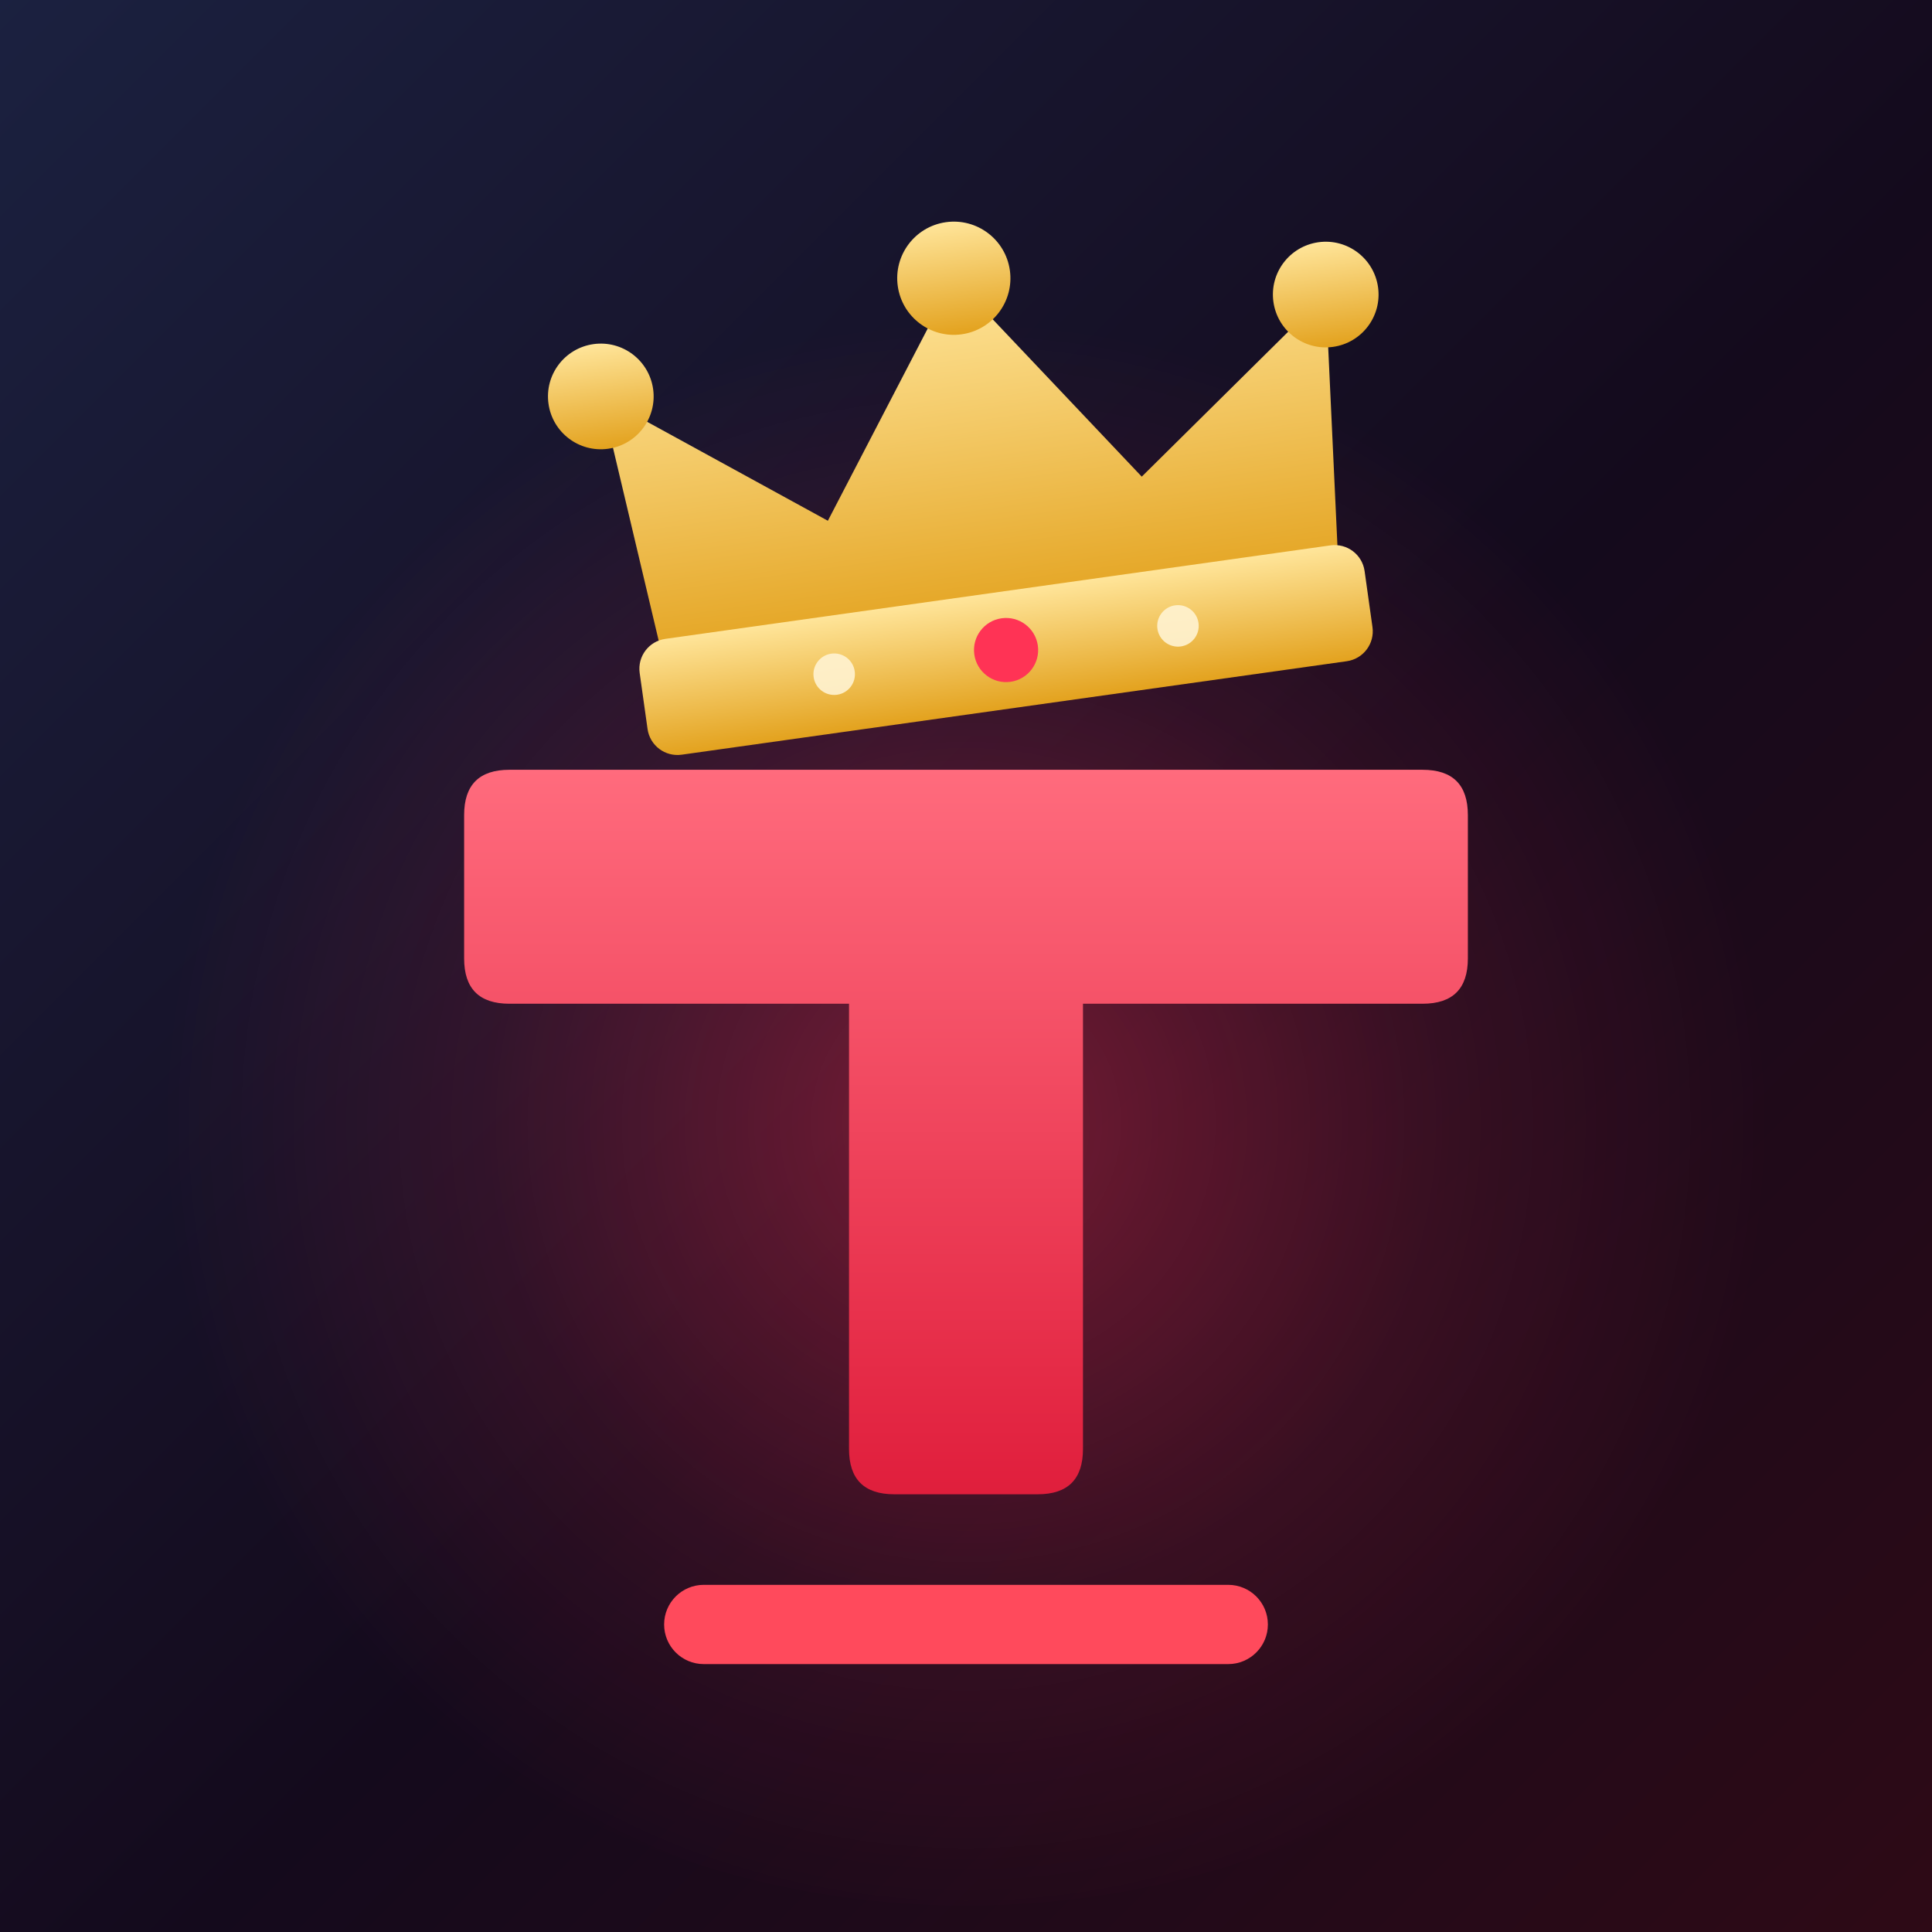
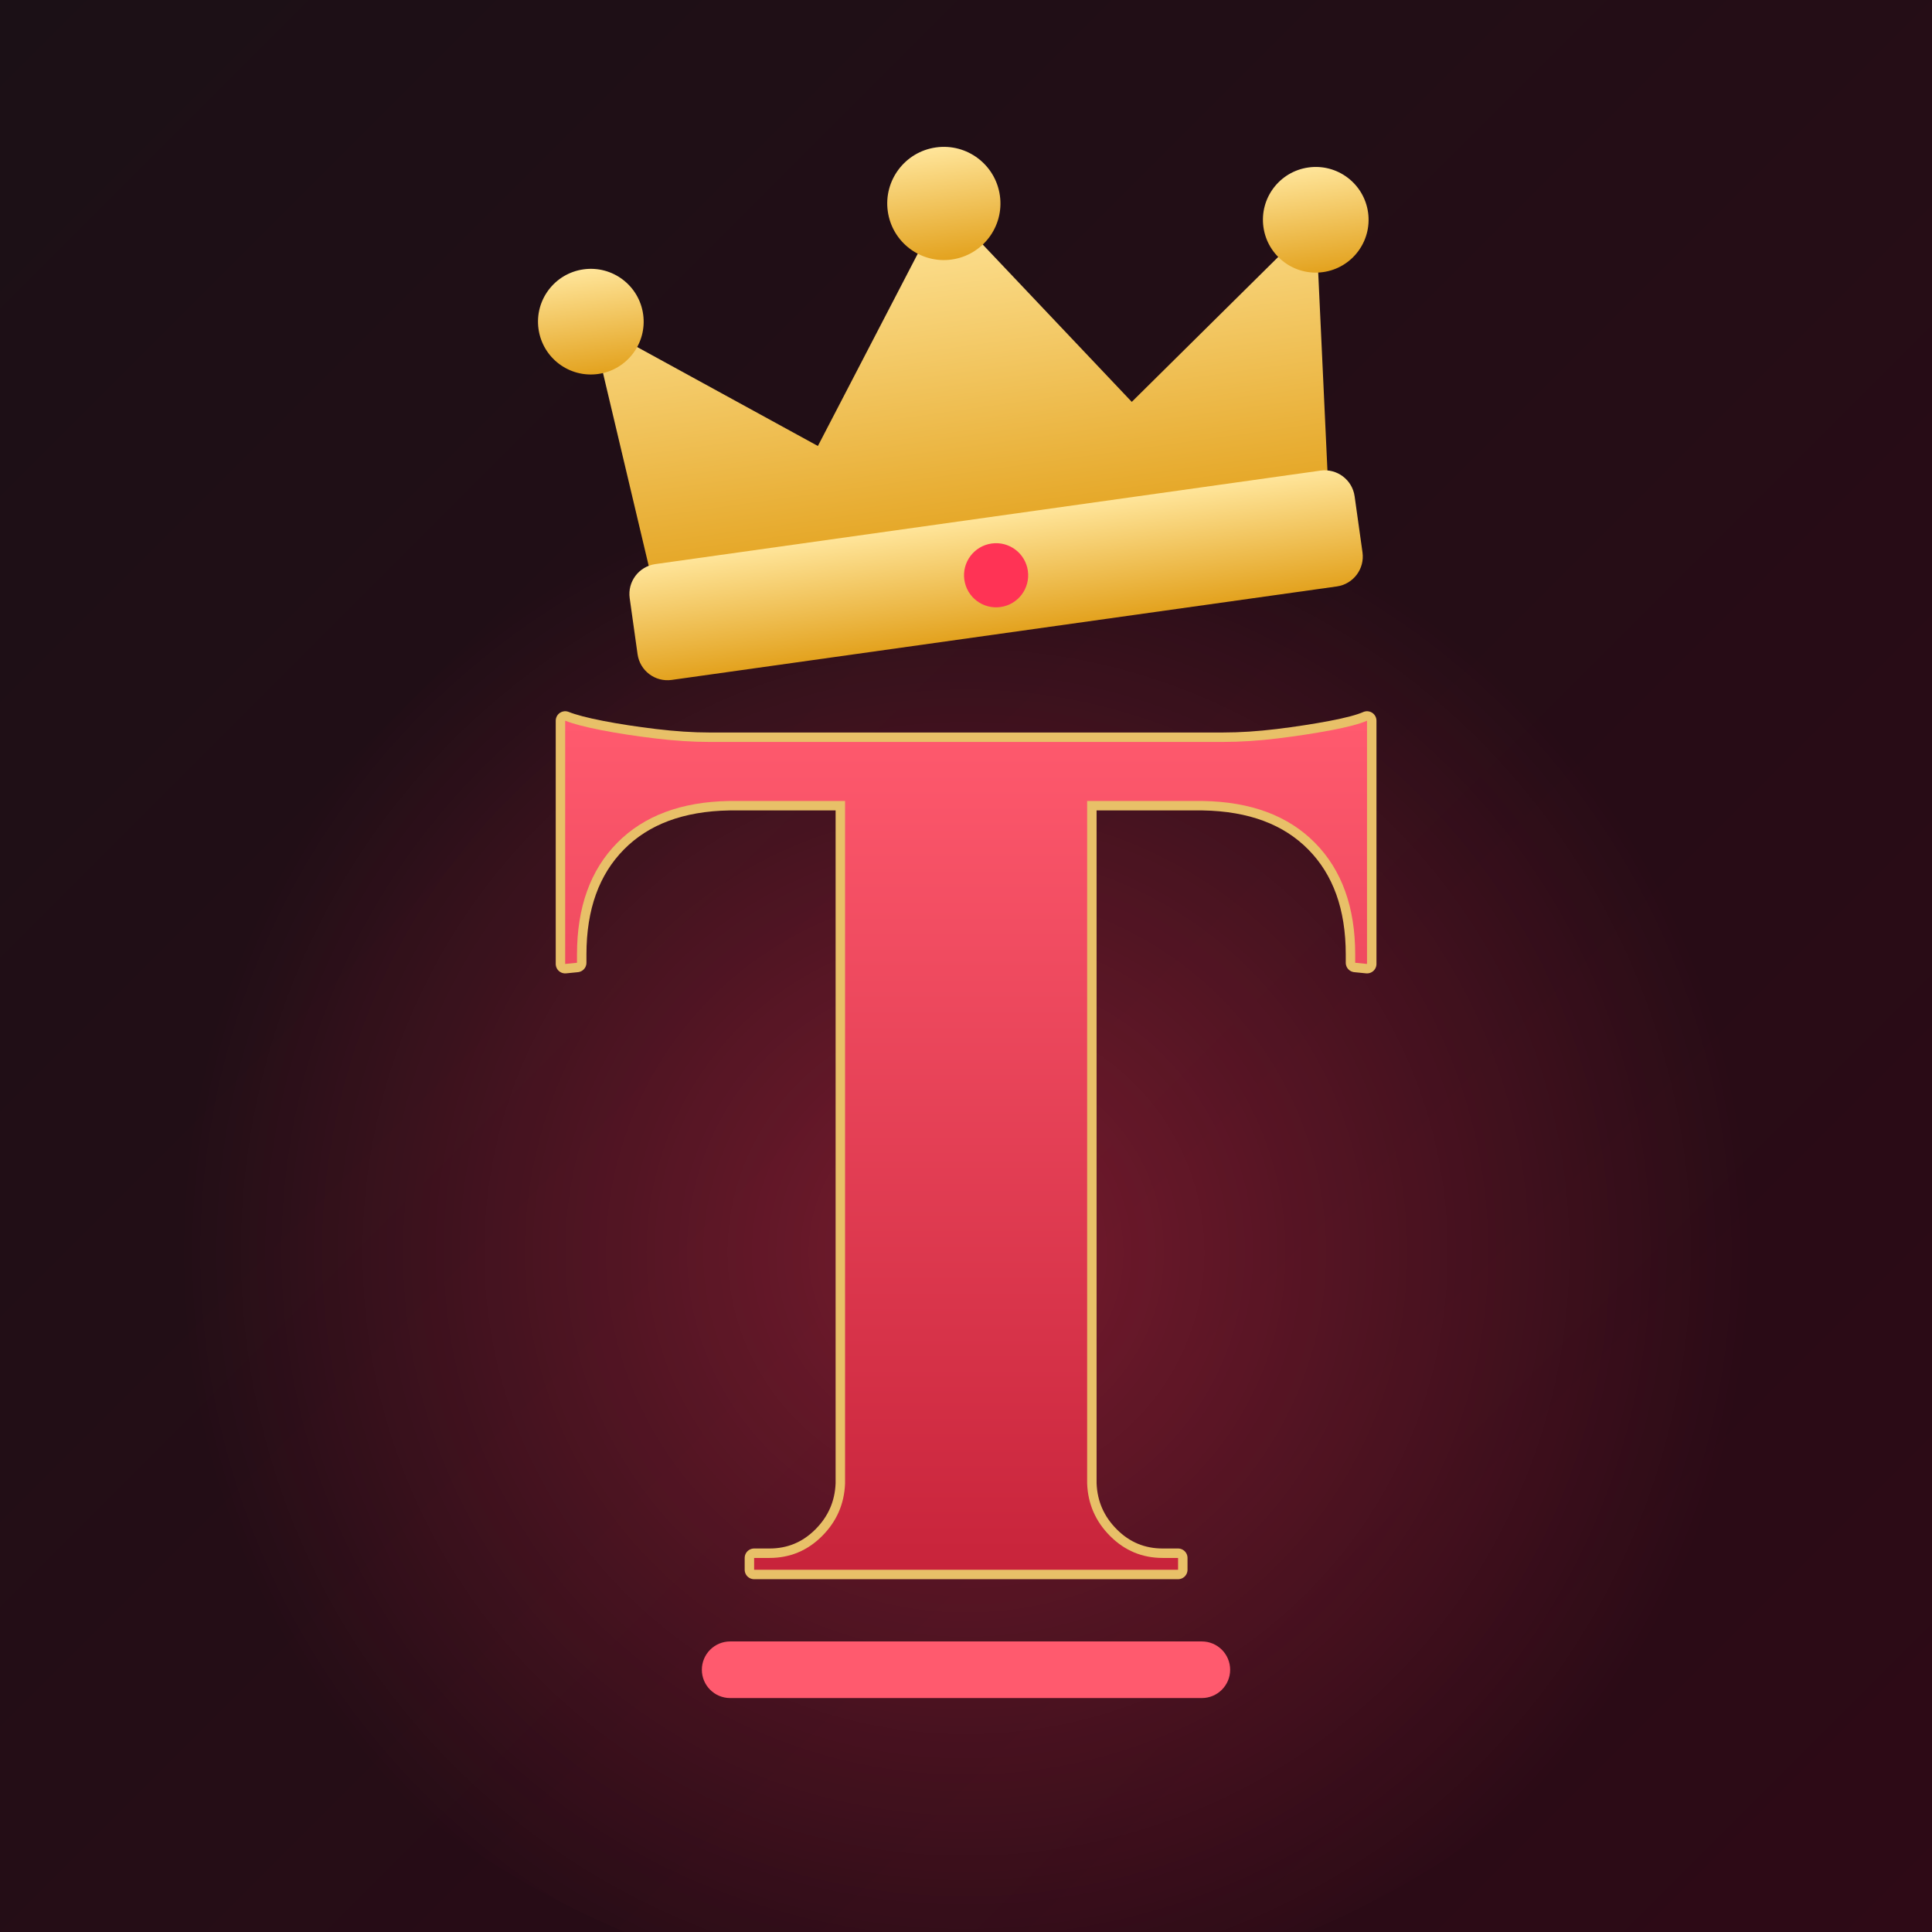
<svg xmlns="http://www.w3.org/2000/svg" viewBox="0 0 1024 1024" width="1024" height="1024">
  <defs>
    <linearGradient id="bg" x1="0" y1="0" x2="1" y2="1">
-       <stop offset="0" stop-color="#1B2140" />
-       <stop offset="0.55" stop-color="#140A1C" />
+       <stop offset="0" stop-color="#1B1016" />
      <stop offset="1" stop-color="#2E0A16" />
    </linearGradient>
-     <radialGradient id="glow" cx="0.5" cy="0.56" r="0.46">
-       <stop offset="0" stop-color="#FF3355" stop-opacity="0.42" />
-       <stop offset="0.6" stop-color="#FF3355" stop-opacity="0.12" />
+     <radialGradient id="glow" cx="0.5" cy="0.58" r="0.45">
+       <stop offset="0" stop-color="#FF3355" stop-opacity="0.38" />
      <stop offset="1" stop-color="#FF3355" stop-opacity="0" />
    </radialGradient>
    <linearGradient id="gold" x1="0" y1="0" x2="0" y2="1">
      <stop offset="0" stop-color="#FFE59A" />
      <stop offset="1" stop-color="#E3A21E" />
    </linearGradient>
-     <linearGradient id="red" gradientUnits="userSpaceOnUse" x1="0" y1="414" x2="0" y2="798">
-       <stop offset="0" stop-color="#FF6B7D" />
-       <stop offset="1" stop-color="#E01E3C" />
+     <linearGradient id="red" x1="0" y1="0" x2="0" y2="1">
+       <stop offset="0" stop-color="#FF5A6E" />
+       <stop offset="1" stop-color="#C8243B" />
    </linearGradient>
  </defs>
  <rect width="1024" height="1024" fill="url(#bg)" />
-   <circle cx="512" cy="540" r="470" fill="url(#glow)" />
-   <g transform="translate(0,-6)">
-     <g transform="rotate(-8 512 300) translate(14,4)">
+   <circle cx="512" cy="590" r="470" fill="url(#glow)" />
+   <g transform="translate(0,-8)">
+     <g transform="rotate(-8 512 300) translate(14,-34)">
      <path d="M332 336 L318 186 L428 268 L512 150 L596 268 L706 186 L692 336 Z" fill="url(#gold)" />
      <rect x="318" y="318" width="388" height="62" rx="16" fill="url(#gold)" />
      <circle cx="318" cy="186" r="28" fill="url(#gold)" />
      <circle cx="512" cy="150" r="30" fill="url(#gold)" />
      <circle cx="706" cy="186" r="28" fill="url(#gold)" />
      <circle cx="512" cy="349" r="17" fill="#FF3355" />
-       <circle cx="420" cy="349" r="11" fill="#FFF3D1" opacity="0.9" />
-       <circle cx="604" cy="349" r="11" fill="#FFF3D1" opacity="0.9" />
    </g>
-     <path d="M270 414 H754 Q778 414 778 438 V514 Q778 538 754 538 H574 V774 Q574 798 550 798 H474 Q450 798 450 774 V538 H270 Q246 538 246 514 V438 Q246 414 270 414 Z" fill="url(#red)" />
-     <rect x="352" y="846" width="320" height="42" rx="21" fill="#FF4A5C" />
+     <path transform="translate(293.3 840) scale(0.6259)" d="M452 -697L452 0L247 0L247 -697L452 -697ZM689 -701L689 -651L10 -651L10 -701L689 -701ZM689 -654L689 -513L679 -514L679 -521Q679 -581 645 -615.5Q611 -650 550 -651L550 -654L689 -654ZM689 -719L689 -690L567 -701Q589 -701 613.5 -704Q638 -707 659 -711Q680 -715 689 -719ZM250 -73L250 0L170 0L170 -10Q170 -10 176.5 -10Q183 -10 183 -10Q209 -10 227.5 -28.5Q246 -47 247 -73L250 -73ZM449 -73L452 -73Q453 -47 471.5 -28.5Q490 -10 516 -10Q516 -10 522.5 -10Q529 -10 529 -10L529 0L449 0L449 -73ZM149 -654L149 -651Q88 -650 54 -615.5Q20 -581 20 -521L20 -514L10 -513L10 -654L149 -654ZM10 -719Q20 -715 40.5 -711Q61 -707 86 -704Q111 -701 132 -701L10 -690L10 -719Z" fill="url(#red)" stroke="#E8C068" stroke-width="16" stroke-linejoin="round" paint-order="stroke" />
+     <rect x="372" y="878" width="280" height="30" rx="15" fill="#FF5A6E" />
  </g>
</svg>
